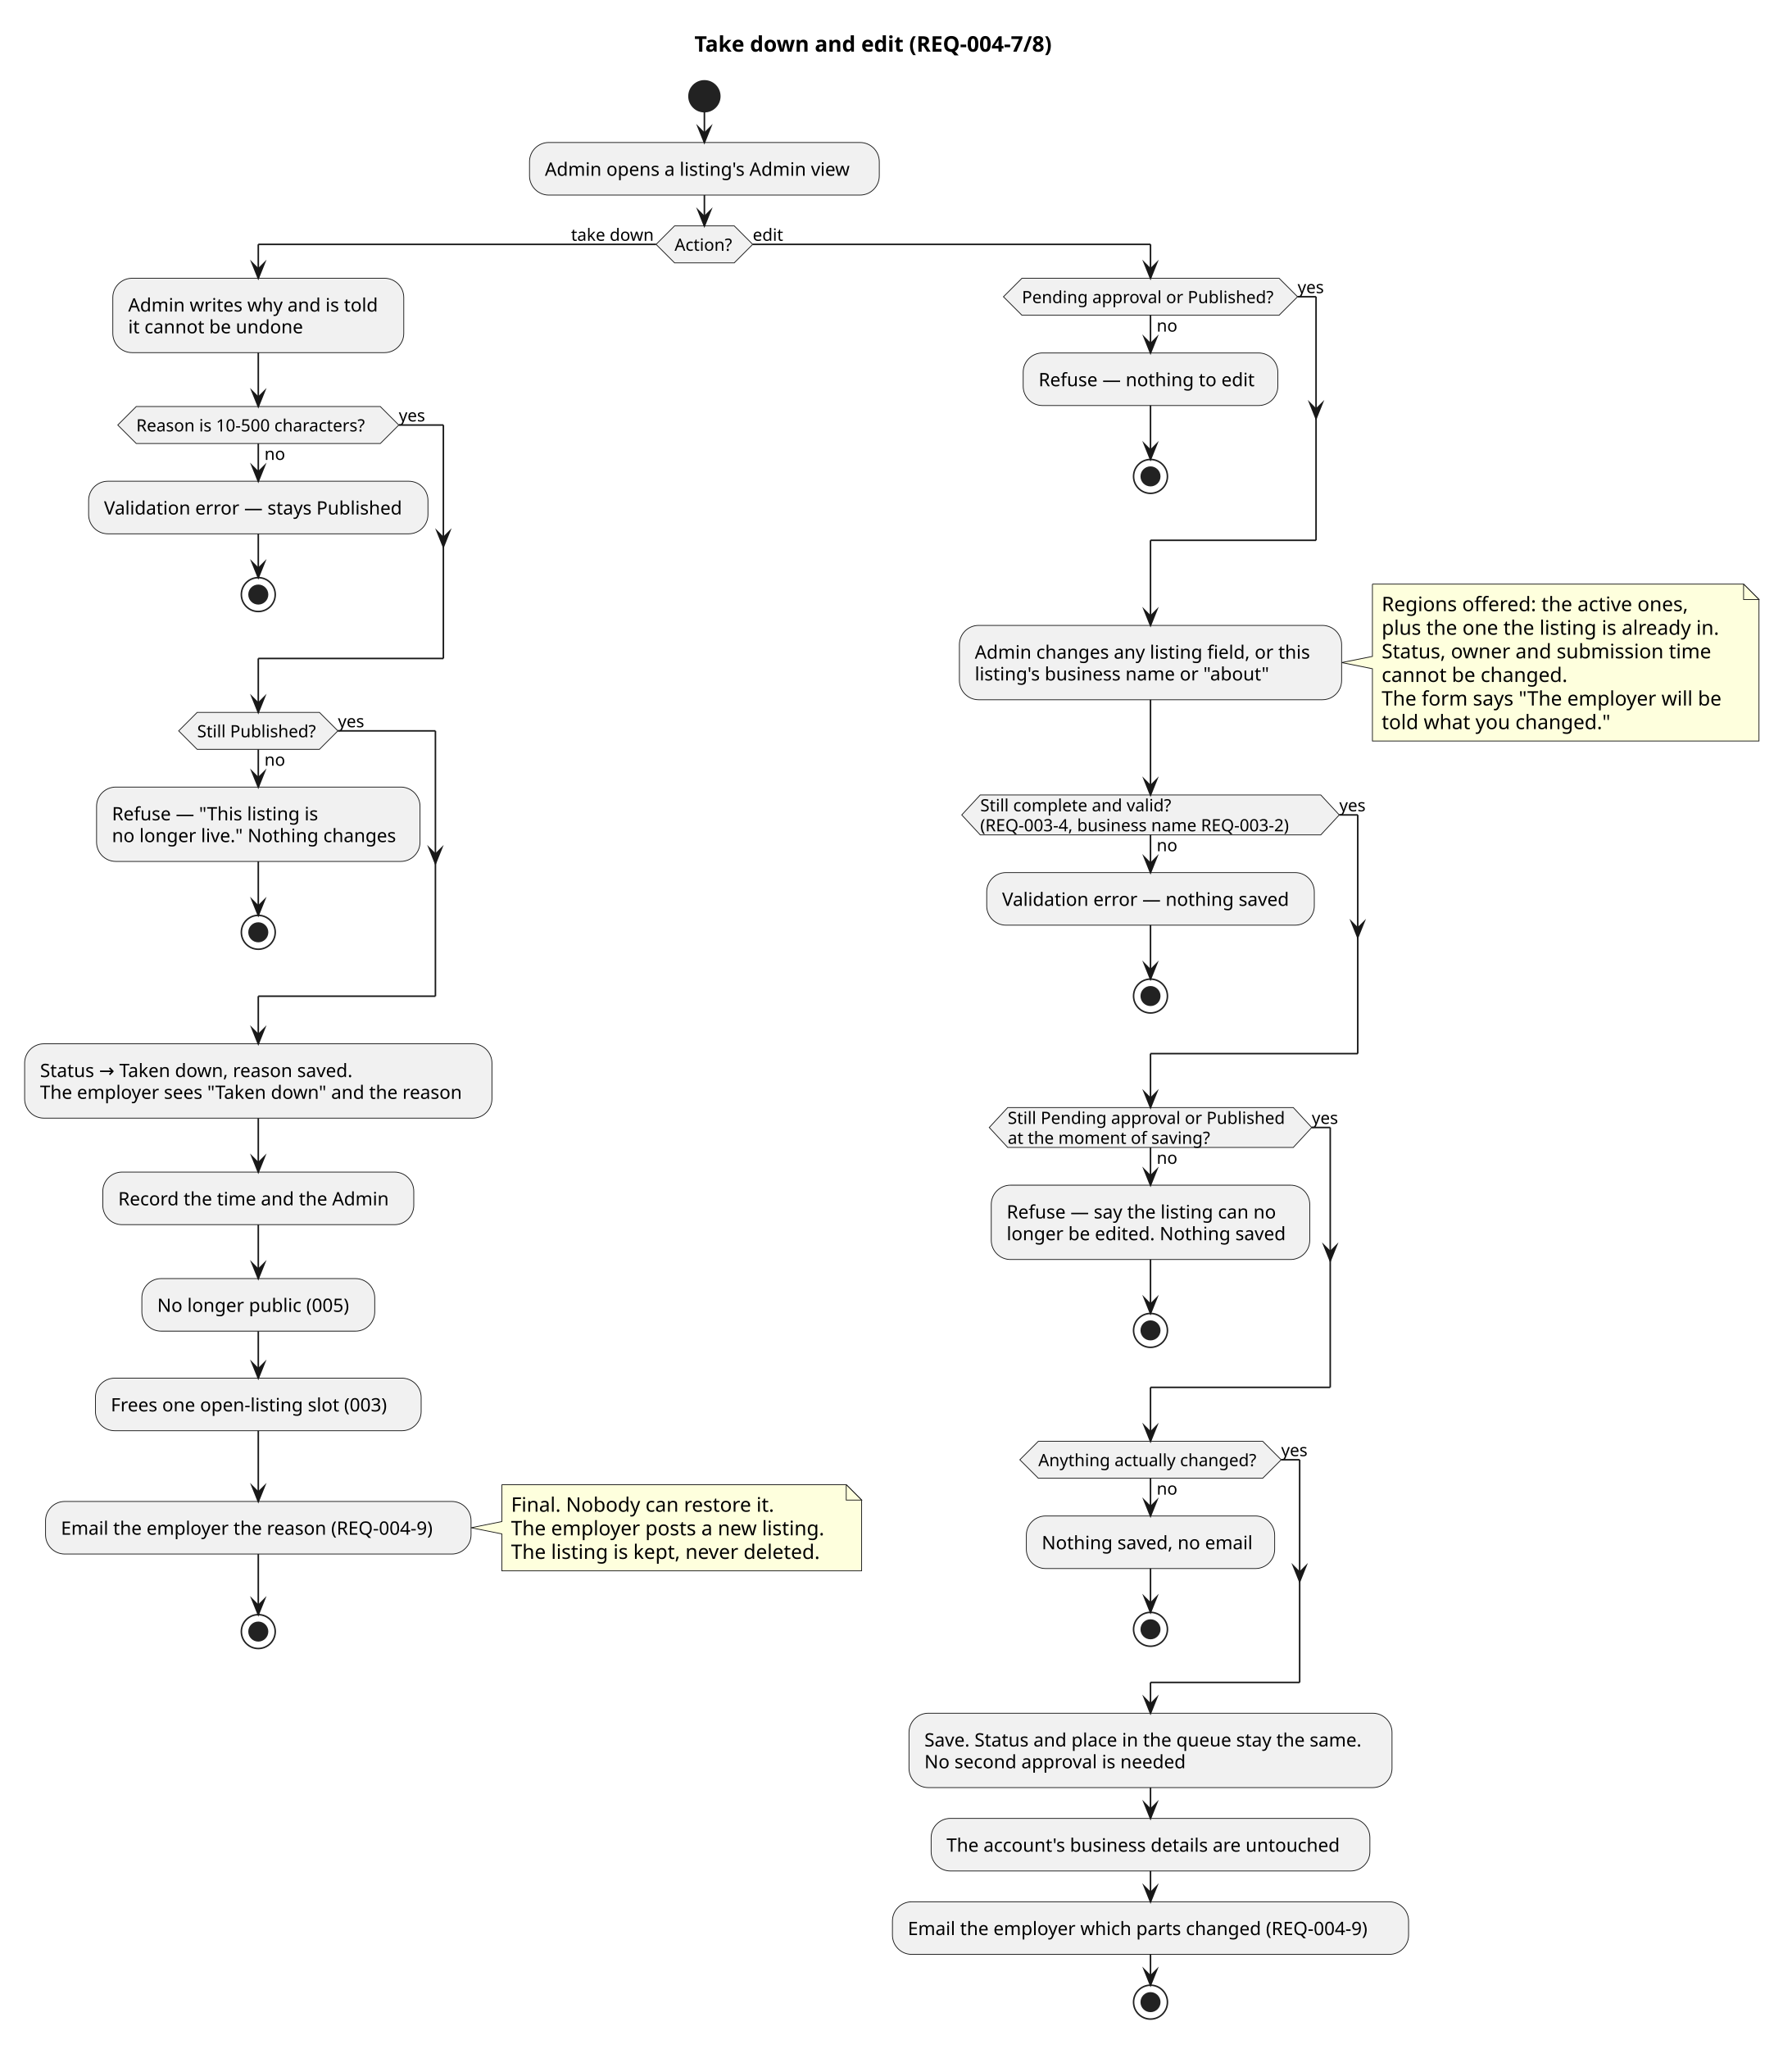
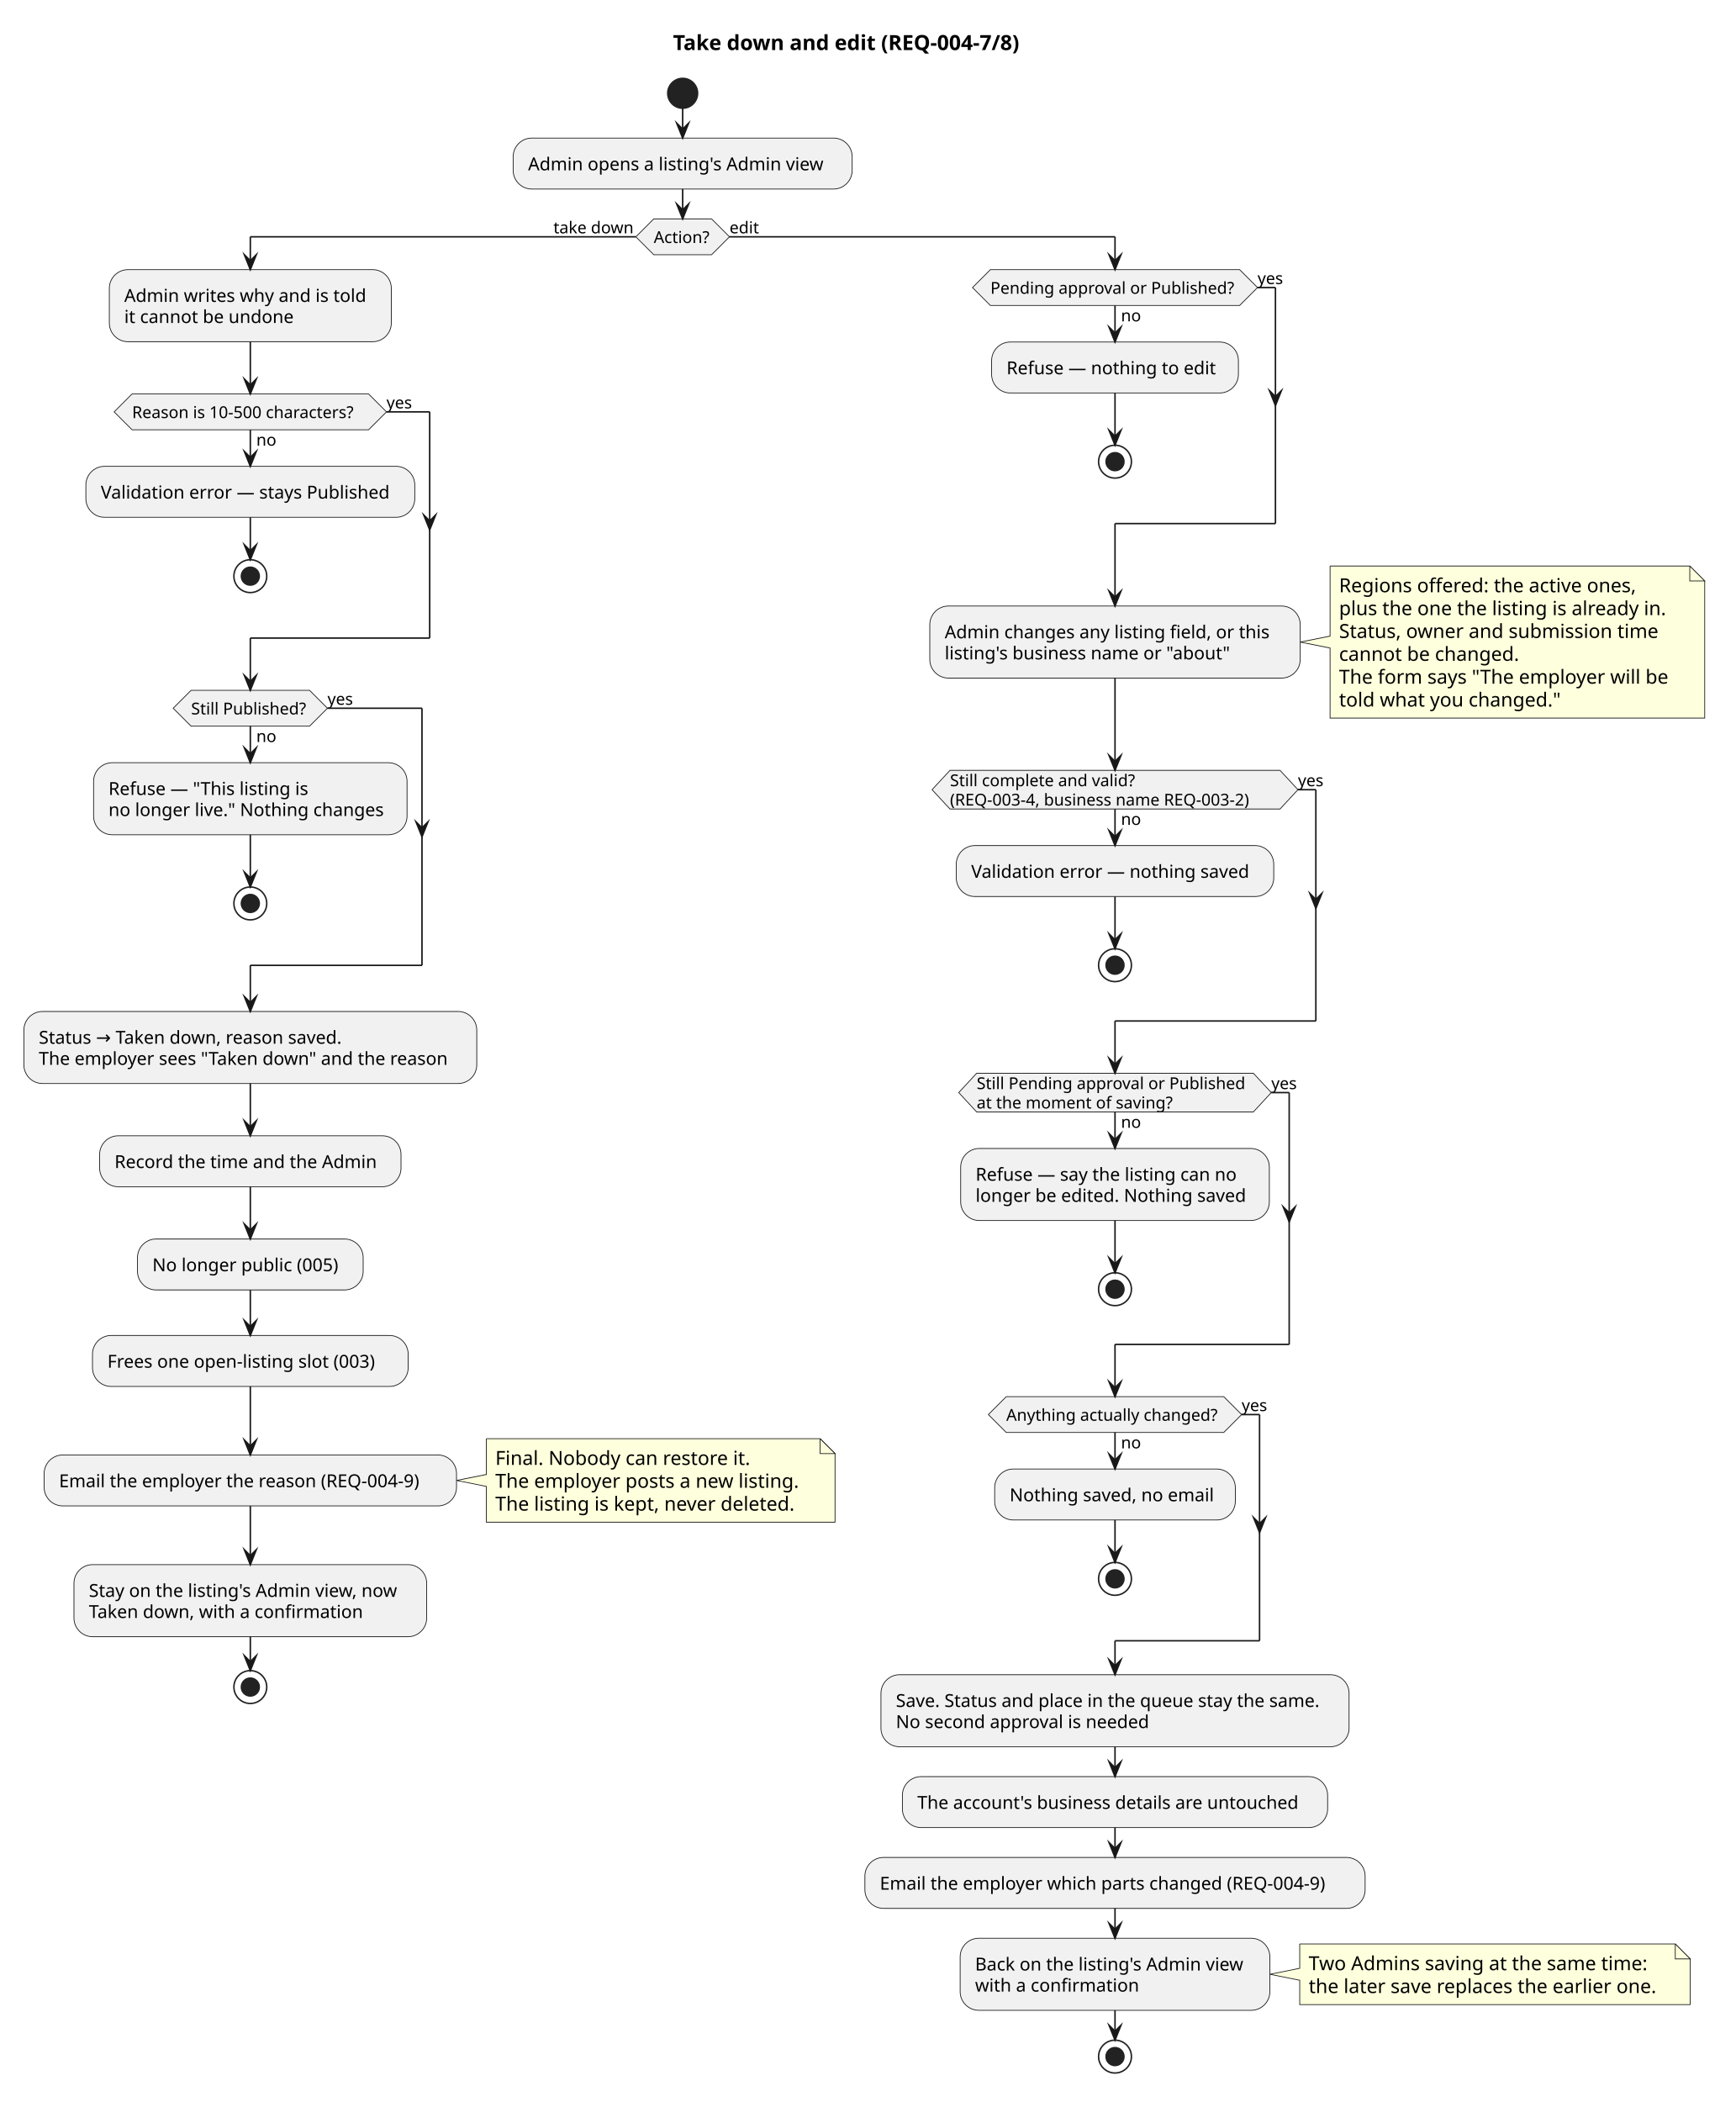
- <svg xmlns="http://www.w3.org/2000/svg" version="1.1" data-diagram-type="ACTIVITY" style="width:1163px;height:1330px;background:#FFFFFF;" width="1163px" height="1330px" viewBox="0 0 1163 1330" zoomAndPan="magnify" preserveAspectRatio="none" contentStyleType="text/css">
+ <svg xmlns="http://www.w3.org/2000/svg" version="1.1" data-diagram-type="ACTIVITY" style="width:1163px;height:1408px;background:#FFFFFF;" width="1163px" height="1408px" viewBox="0 0 1163 1408" zoomAndPan="magnify" preserveAspectRatio="none" contentStyleType="text/css">
  <defs />
  <g font-family="sans-serif" lengthAdjust="spacing">
    <g class="title" data-source-line="2">
      <text x="450.893" y="33.535" fill="#000" font-size="14" textLength="259.26" font-weight="700">Take down and edit (REQ-004-7/8)</text>
    </g>
    <ellipse cx="457.342" cy="62.488" rx="10" ry="10" fill="#222" style="stroke:#222;stroke-width:1;" />
    <rect x="343.79" y="92.488" width="227.105" height="34.133" fill="#F1F1F1" style="stroke:#181818;stroke-width:0.5;" rx="12.5" ry="12.5" />
    <text x="353.79" y="114.09" fill="#000" font-size="12" textLength="207.105">Admin opens a listing's Admin view</text>
    <polygon points="437.971,146.621,476.713,146.621,488.713,158.621,476.713,170.621,437.971,170.621,425.971,158.621,437.971,146.621" fill="#F1F1F1" style="stroke:#181818;stroke-width:0.5;stroke-linejoin:miter;stroke-miterlimit:10;" />
    <text x="437.971" y="162.778" fill="#000" font-size="11" textLength="38.742">Action?</text>
    <text x="370.762" y="156.301" fill="#000" font-size="11" textLength="55.209">take down</text>
    <text x="488.713" y="156.301" fill="#000" font-size="11" textLength="20.346">edit</text>
    <rect x="73.246" y="180.621" width="188.908" height="48.266" fill="#F1F1F1" style="stroke:#181818;stroke-width:0.5;" rx="12.5" ry="12.5" />
    <text x="83.246" y="202.223" fill="#000" font-size="12" textLength="168.908">Admin writes why and is told</text>
    <text x="83.246" y="216.355" fill="#000" font-size="12" textLength="117.064">it cannot be undone</text>
    <rect x="57.534" y="312.364" width="220.332" height="34.133" fill="#F1F1F1" style="stroke:#181818;stroke-width:0.5;" rx="12.5" ry="12.5" />
    <text x="67.534" y="333.966" fill="#000" font-size="12" textLength="200.332">Validation error — stays Published</text>
    <ellipse cx="167.7" cy="385.931" rx="11" ry="11" fill="none" style="stroke:#222;stroke-width:1;" />
    <ellipse cx="167.7" cy="385.931" rx="6" ry="6" fill="#222" style="stroke:#222;stroke-width:1;" />
    <polygon points="88.471,263.887,246.929,263.887,258.929,275.887,246.929,287.887,88.471,287.887,76.471,275.887,88.471,263.887" fill="#F1F1F1" style="stroke:#181818;stroke-width:0.5;stroke-linejoin:miter;stroke-miterlimit:10;" />
    <text x="171.7" y="298.521" fill="#000" font-size="11" textLength="13.583">no</text>
    <text x="88.471" y="280.044" fill="#000" font-size="11" textLength="158.458">Reason is 10-500 characters?</text>
    <text x="258.929" y="273.566" fill="#000" font-size="11" textLength="17.483">yes</text>
    <rect x="62.696" y="510.886" width="210.008" height="48.266" fill="#F1F1F1" style="stroke:#181818;stroke-width:0.5;" rx="12.5" ry="12.5" />
    <text x="72.696" y="532.487" fill="#000" font-size="12" textLength="140.754">Refuse — "This listing is</text>
    <text x="72.696" y="546.62" fill="#000" font-size="12" textLength="190.008">no longer live." Nothing changes</text>
    <ellipse cx="167.7" cy="605.151" rx="11" ry="11" fill="none" style="stroke:#222;stroke-width:1;" />
    <ellipse cx="167.7" cy="605.151" rx="6" ry="6" fill="#222" style="stroke:#222;stroke-width:1;" />
    <polygon points="128.013,462.408,207.387,462.408,219.387,474.408,207.387,486.408,128.013,486.408,116.013,474.408,128.013,462.408" fill="#F1F1F1" style="stroke:#181818;stroke-width:0.5;stroke-linejoin:miter;stroke-miterlimit:10;" />
    <text x="171.7" y="497.043" fill="#000" font-size="11" textLength="13.583">no</text>
    <text x="128.013" y="478.565" fill="#000" font-size="11" textLength="79.374">Still Published?</text>
    <text x="219.387" y="472.088" fill="#000" font-size="11" textLength="17.483">yes</text>
    <rect x="16" y="677.526" width="303.4" height="48.266" fill="#F1F1F1" style="stroke:#181818;stroke-width:0.5;" rx="12.5" ry="12.5" />
    <text x="26" y="699.128" fill="#000" font-size="12" textLength="213.539">Status → Taken down, reason saved.</text>
    <text x="26" y="713.261" fill="#000" font-size="12" textLength="283.4">The employer sees "Taken down" and the reason</text>
    <rect x="66.748" y="760.792" width="201.904" height="34.133" fill="#F1F1F1" style="stroke:#181818;stroke-width:0.5;" rx="12.5" ry="12.5" />
    <text x="76.748" y="782.394" fill="#000" font-size="12" textLength="181.904">Record the time and the Admin</text>
    <rect x="92.102" y="829.925" width="151.197" height="34.133" fill="#F1F1F1" style="stroke:#181818;stroke-width:0.5;" rx="12.5" ry="12.5" />
    <text x="102.102" y="851.526" fill="#000" font-size="12" textLength="131.197">No longer public (005)</text>
    <rect x="61.961" y="894.555" width="211.479" height="34.133" fill="#F1F1F1" style="stroke:#181818;stroke-width:0.5;" rx="12.5" ry="12.5" />
    <text x="71.961" y="916.156" fill="#000" font-size="12" textLength="191.479">Frees one open-listing slot (003)</text>
    <path d="M325.83,963.688 L325.83,987.653 L305.83,991.653 L325.83,995.653 L325.83,1019.619 A0,0 0 0 0 325.83,1019.619 L559.426,1019.619 A0,0 0 0 0 559.426,1019.619 L559.426,973.688 L549.426,963.688 L325.83,963.688 A0,0 0 0 0 325.83,963.688" style="stroke:#181818;stroke-width:0.5;" fill="#FEFFDD" />
    <path d="M549.426,963.688 L549.426,973.688 L559.426,973.688 L549.426,963.688" style="stroke:#181818;stroke-width:0.5;" fill="#FEFFDD" />
    <text x="331.83" y="981.256" fill="#000" font-size="13" textLength="178.268">Final. Nobody can restore it.</text>
    <text x="331.83" y="996.566" fill="#000" font-size="13" textLength="212.596">The employer posts a new listing.</text>
    <text x="331.83" y="1011.877" fill="#000" font-size="13" textLength="210.844">The listing is kept, never deleted.</text>
    <rect x="29.57" y="974.587" width="276.26" height="34.133" fill="#F1F1F1" style="stroke:#181818;stroke-width:0.5;" rx="12.5" ry="12.5" />
    <text x="39.57" y="996.188" fill="#000" font-size="12" textLength="256.26">Email the employer the reason (REQ-004-9)</text>
-     <ellipse cx="167.7" cy="1059.053" rx="11" ry="11" fill="none" style="stroke:#222;stroke-width:1;" />
-     <ellipse cx="167.7" cy="1059.053" rx="6" ry="6" fill="#222" style="stroke:#222;stroke-width:1;" />
+     <rect x="49.551" y="1048.053" width="236.299" height="48.266" fill="#F1F1F1" style="stroke:#181818;stroke-width:0.5;" rx="12.5" ry="12.5" />
+     <text x="59.551" y="1069.654" fill="#000" font-size="12" textLength="216.299">Stay on the listing's Admin view, now</text>
+     <text x="59.551" y="1083.787" fill="#000" font-size="12" textLength="191.602">Taken down, with a confirmation</text>
+     <ellipse cx="167.7" cy="1130.051" rx="11" ry="11" fill="none" style="stroke:#222;stroke-width:1;" />
+     <ellipse cx="167.7" cy="1130.051" rx="6" ry="6" fill="#222" style="stroke:#222;stroke-width:1;" />
    <rect x="664.319" y="229.099" width="165.33" height="34.133" fill="#F1F1F1" style="stroke:#181818;stroke-width:0.5;" rx="12.5" ry="12.5" />
    <text x="674.319" y="250.7" fill="#000" font-size="12" textLength="145.33">Refuse — nothing to edit</text>
    <ellipse cx="746.984" cy="309.231" rx="11" ry="11" fill="none" style="stroke:#222;stroke-width:1;" />
    <ellipse cx="746.984" cy="309.231" rx="6" ry="6" fill="#222" style="stroke:#222;stroke-width:1;" />
    <polygon points="663.501,180.621,830.467,180.621,842.467,192.621,830.467,204.621,663.501,204.621,651.501,192.621,663.501,180.621" fill="#F1F1F1" style="stroke:#181818;stroke-width:0.5;stroke-linejoin:miter;stroke-miterlimit:10;" />
    <text x="750.984" y="215.256" fill="#000" font-size="11" textLength="13.583">no</text>
    <text x="663.501" y="196.778" fill="#000" font-size="11" textLength="166.966">Pending approval or Published?</text>
    <text x="842.467" y="190.301" fill="#000" font-size="11" textLength="17.483">yes</text>
    <path d="M891.063,379.143 L891.063,426.074 L871.063,430.074 L891.063,434.074 L891.063,481.006 A0,0 0 0 0 891.063,481.006 L1142.045,481.006 A0,0 0 0 0 1142.045,481.006 L1142.045,389.143 L1132.045,379.143 L891.063,379.143 A0,0 0 0 0 891.063,379.143" style="stroke:#181818;stroke-width:0.5;" fill="#FEFFDD" />
    <path d="M1132.045,379.143 L1132.045,389.143 L1142.045,389.143 L1132.045,379.143" style="stroke:#181818;stroke-width:0.5;" fill="#FEFFDD" />
    <text x="897.063" y="396.711" fill="#000" font-size="13" textLength="206.743">Regions offered: the active ones,</text>
    <text x="897.063" y="412.021" fill="#000" font-size="13" textLength="229.982">plus the one the listing is already in.</text>
    <text x="897.063" y="427.332" fill="#000" font-size="13" textLength="221.063">Status, owner and submission time</text>
    <text x="897.063" y="442.643" fill="#000" font-size="13" textLength="124.09">cannot be changed.</text>
    <text x="897.063" y="457.953" fill="#000" font-size="13" textLength="229.417">The form says "The employer will be</text>
    <text x="897.063" y="473.264" fill="#000" font-size="13" textLength="152.572">told what you changed."</text>
    <rect x="622.905" y="405.941" width="248.158" height="48.266" fill="#F1F1F1" style="stroke:#181818;stroke-width:0.5;" rx="12.5" ry="12.5" />
    <text x="632.905" y="427.543" fill="#000" font-size="12" textLength="228.158">Admin changes any listing field, or this</text>
    <text x="632.905" y="441.676" fill="#000" font-size="12" textLength="197.643">listing's business name or "about"</text>
    <rect x="640.642" y="566.394" width="212.686" height="34.133" fill="#F1F1F1" style="stroke:#181818;stroke-width:0.5;" rx="12.5" ry="12.5" />
    <text x="650.642" y="587.995" fill="#000" font-size="12" textLength="192.686">Validation error — nothing saved</text>
    <ellipse cx="746.984" cy="646.526" rx="11" ry="11" fill="none" style="stroke:#222;stroke-width:1;" />
    <ellipse cx="746.984" cy="646.526" rx="6" ry="6" fill="#222" style="stroke:#222;stroke-width:1;" />
    <polygon points="636.428,516.006,857.54,516.006,869.54,528.961,857.54,541.916,636.428,541.916,624.428,528.961,636.428,516.006" fill="#F1F1F1" style="stroke:#181818;stroke-width:0.5;stroke-linejoin:miter;stroke-miterlimit:10;" />
    <text x="750.984" y="552.551" fill="#000" font-size="11" textLength="13.583">no</text>
    <text x="636.428" y="526.641" fill="#000" font-size="11" textLength="128.67">Still complete and valid?</text>
    <text x="636.428" y="539.596" fill="#000" font-size="11" textLength="221.112">(REQ-003-4, business name REQ-003-2)</text>
    <text x="869.54" y="526.641" fill="#000" font-size="11" textLength="17.483">yes</text>
    <rect x="643.592" y="769.289" width="206.785" height="48.266" fill="#F1F1F1" style="stroke:#181818;stroke-width:0.5;" rx="12.5" ry="12.5" />
    <text x="653.592" y="790.891" fill="#000" font-size="12" textLength="182.332">Refuse — say the listing can no</text>
    <text x="653.592" y="805.023" fill="#000" font-size="12" textLength="186.785">longer be edited. Nothing saved</text>
    <ellipse cx="746.984" cy="863.555" rx="11" ry="11" fill="none" style="stroke:#222;stroke-width:1;" />
    <ellipse cx="746.984" cy="863.555" rx="6" ry="6" fill="#222" style="stroke:#222;stroke-width:1;" />
    <polygon points="654.293,718.901,839.676,718.901,851.676,731.856,839.676,744.812,654.293,744.812,642.293,731.856,654.293,718.901" fill="#F1F1F1" style="stroke:#181818;stroke-width:0.5;stroke-linejoin:miter;stroke-miterlimit:10;" />
    <text x="750.984" y="755.446" fill="#000" font-size="11" textLength="13.583">no</text>
    <text x="654.293" y="729.536" fill="#000" font-size="11" textLength="185.383">Still Pending approval or Published</text>
    <text x="654.293" y="742.491" fill="#000" font-size="11" textLength="135.228">at the moment of saving?</text>
    <text x="851.676" y="729.536" fill="#000" font-size="11" textLength="17.483">yes</text>
    <rect x="666.373" y="984.007" width="161.223" height="34.133" fill="#F1F1F1" style="stroke:#181818;stroke-width:0.5;" rx="12.5" ry="12.5" />
    <text x="676.373" y="1005.608" fill="#000" font-size="12" textLength="141.223">Nothing saved, no email</text>
    <ellipse cx="746.984" cy="1057.573" rx="11" ry="11" fill="none" style="stroke:#222;stroke-width:1;" />
    <ellipse cx="746.984" cy="1057.573" rx="6" ry="6" fill="#222" style="stroke:#222;stroke-width:1;" />
    <polygon points="674.147,935.529,819.822,935.529,831.822,947.529,819.822,959.529,674.147,959.529,662.147,947.529,674.147,935.529" fill="#F1F1F1" style="stroke:#181818;stroke-width:0.5;stroke-linejoin:miter;stroke-miterlimit:10;" />
    <text x="750.984" y="970.164" fill="#000" font-size="11" textLength="13.583">no</text>
    <text x="674.147" y="951.687" fill="#000" font-size="11" textLength="145.675">Anything actually changed?</text>
    <text x="831.822" y="945.209" fill="#000" font-size="11" textLength="17.483">yes</text>
-     <rect x="590.184" y="1112.053" width="313.602" height="48.266" fill="#F1F1F1" style="stroke:#181818;stroke-width:0.5;" rx="12.5" ry="12.5" />
-     <text x="600.184" y="1133.654" fill="#000" font-size="12" textLength="293.602">Save. Status and place in the queue stay the same.</text>
-     <text x="600.184" y="1147.787" fill="#000" font-size="12" textLength="175.26">No second approval is needed</text>
-     <rect x="604.554" y="1180.318" width="284.861" height="34.133" fill="#F1F1F1" style="stroke:#181818;stroke-width:0.5;" rx="12.5" ry="12.5" />
-     <text x="614.554" y="1201.92" fill="#000" font-size="12" textLength="264.861">The account's business details are untouched</text>
-     <rect x="579.426" y="1234.451" width="335.117" height="34.133" fill="#F1F1F1" style="stroke:#181818;stroke-width:0.5;" rx="12.5" ry="12.5" />
-     <text x="589.426" y="1256.053" fill="#000" font-size="12" textLength="315.117">Email the employer which parts changed (REQ-004-9)</text>
-     <ellipse cx="746.984" cy="1299.584" rx="11" ry="11" fill="none" style="stroke:#222;stroke-width:1;" />
-     <ellipse cx="746.984" cy="1299.584" rx="6" ry="6" fill="#222" style="stroke:#222;stroke-width:1;" />
+     <rect x="590.184" y="1121.783" width="313.602" height="48.266" fill="#F1F1F1" style="stroke:#181818;stroke-width:0.5;" rx="12.5" ry="12.5" />
+     <text x="600.184" y="1143.385" fill="#000" font-size="12" textLength="293.602">Save. Status and place in the queue stay the same.</text>
+     <text x="600.184" y="1157.518" fill="#000" font-size="12" textLength="175.26">No second approval is needed</text>
+     <rect x="604.554" y="1190.049" width="284.861" height="34.133" fill="#F1F1F1" style="stroke:#181818;stroke-width:0.5;" rx="12.5" ry="12.5" />
+     <text x="614.554" y="1211.65" fill="#000" font-size="12" textLength="264.861">The account's business details are untouched</text>
+     <rect x="579.426" y="1244.182" width="335.117" height="34.133" fill="#F1F1F1" style="stroke:#181818;stroke-width:0.5;" rx="12.5" ry="12.5" />
+     <text x="589.426" y="1265.783" fill="#000" font-size="12" textLength="315.117">Email the employer which parts changed (REQ-004-9)</text>
+     <path d="M870.726,1302.137 L870.726,1318.447 L850.726,1322.447 L870.726,1326.447 L870.726,1342.758 A0,0 0 0 0 870.726,1342.758 L1132.327,1342.758 A0,0 0 0 0 1132.327,1342.758 L1132.327,1312.137 L1122.327,1302.137 L870.726,1302.137 A0,0 0 0 0 870.726,1302.137" style="stroke:#181818;stroke-width:0.5;" fill="#FEFFDD" />
+     <path d="M1122.327,1302.137 L1122.327,1312.137 L1132.327,1312.137 L1122.327,1302.137" style="stroke:#181818;stroke-width:0.5;" fill="#FEFFDD" />
+     <text x="876.726" y="1319.705" fill="#000" font-size="13" textLength="236.622">Two Admins saving at the same time:</text>
+     <text x="876.726" y="1335.016" fill="#000" font-size="13" textLength="240.602">the later save replaces the earlier one.</text>
+     <rect x="643.243" y="1298.314" width="207.482" height="48.266" fill="#F1F1F1" style="stroke:#181818;stroke-width:0.5;" rx="12.5" ry="12.5" />
+     <text x="653.243" y="1319.916" fill="#000" font-size="12" textLength="187.482">Back on the listing's Admin view</text>
+     <text x="653.243" y="1334.049" fill="#000" font-size="12" textLength="113.232">with a confirmation</text>
+     <ellipse cx="746.984" cy="1377.58" rx="11" ry="11" fill="none" style="stroke:#222;stroke-width:1;" />
+     <ellipse cx="746.984" cy="1377.58" rx="6" ry="6" fill="#222" style="stroke:#222;stroke-width:1;" />
    <line x1="457.342" y1="72.488" x2="457.342" y2="92.488" style="stroke:#181818;stroke-width:1;" />
    <polygon points="453.342,82.488,457.342,92.488,461.342,82.488,457.342,86.488" fill="#181818" style="stroke:#181818;stroke-width:1;stroke-linejoin:miter;stroke-miterlimit:10;" />
    <line x1="167.7" y1="346.497" x2="167.7" y2="374.931" style="stroke:#181818;stroke-width:1;" />
    <polygon points="163.7,364.931,167.7,374.931,171.7,364.931,167.7,368.931" fill="#181818" style="stroke:#181818;stroke-width:1;stroke-linejoin:miter;stroke-miterlimit:10;" />
    <line x1="167.7" y1="287.887" x2="167.7" y2="312.364" style="stroke:#181818;stroke-width:1;" />
    <polygon points="163.7,302.364,167.7,312.364,171.7,302.364,167.7,306.364" fill="#181818" style="stroke:#181818;stroke-width:1;stroke-linejoin:miter;stroke-miterlimit:10;" />
    <line x1="258.929" y1="275.887" x2="287.866" y2="275.887" style="stroke:#181818;stroke-width:1;" />
    <polygon points="283.866,344.931,287.866,354.931,291.866,344.931,287.866,348.931" fill="#181818" style="stroke:#181818;stroke-width:1;stroke-linejoin:miter;stroke-miterlimit:10;" />
    <line x1="287.866" y1="275.887" x2="287.866" y2="427.408" style="stroke:#181818;stroke-width:1;" />
    <line x1="287.866" y1="427.408" x2="167.7" y2="427.408" style="stroke:#181818;stroke-width:1;" />
    <line x1="167.7" y1="427.408" x2="167.7" y2="462.408" style="stroke:#181818;stroke-width:1;" />
    <polygon points="163.7,452.408,167.7,462.408,171.7,452.408,167.7,456.408" fill="#181818" style="stroke:#181818;stroke-width:1;stroke-linejoin:miter;stroke-miterlimit:10;" />
    <line x1="167.7" y1="228.887" x2="167.7" y2="263.887" style="stroke:#181818;stroke-width:1;" />
    <polygon points="163.7,253.887,167.7,263.887,171.7,253.887,167.7,257.887" fill="#181818" style="stroke:#181818;stroke-width:1;stroke-linejoin:miter;stroke-miterlimit:10;" />
    <line x1="167.7" y1="559.151" x2="167.7" y2="594.151" style="stroke:#181818;stroke-width:1;" />
    <polygon points="163.7,584.151,167.7,594.151,171.7,584.151,167.7,588.151" fill="#181818" style="stroke:#181818;stroke-width:1;stroke-linejoin:miter;stroke-miterlimit:10;" />
    <line x1="167.7" y1="486.408" x2="167.7" y2="510.886" style="stroke:#181818;stroke-width:1;" />
    <polygon points="163.7,500.886,167.7,510.886,171.7,500.886,167.7,504.886" fill="#181818" style="stroke:#181818;stroke-width:1;stroke-linejoin:miter;stroke-miterlimit:10;" />
    <line x1="219.387" y1="474.408" x2="282.704" y2="474.408" style="stroke:#181818;stroke-width:1;" />
    <polygon points="278.704,550.519,282.704,560.519,286.704,550.519,282.704,554.519" fill="#181818" style="stroke:#181818;stroke-width:1;stroke-linejoin:miter;stroke-miterlimit:10;" />
    <line x1="282.704" y1="474.408" x2="282.704" y2="646.629" style="stroke:#181818;stroke-width:1;" />
    <line x1="282.704" y1="646.629" x2="167.7" y2="646.629" style="stroke:#181818;stroke-width:1;" />
    <line x1="167.7" y1="646.629" x2="167.7" y2="677.526" style="stroke:#181818;stroke-width:1;" />
    <polygon points="163.7,667.526,167.7,677.526,171.7,667.526,167.7,671.526" fill="#181818" style="stroke:#181818;stroke-width:1;stroke-linejoin:miter;stroke-miterlimit:10;" />
    <line x1="167.7" y1="725.792" x2="167.7" y2="760.792" style="stroke:#181818;stroke-width:1;" />
    <polygon points="163.7,750.792,167.7,760.792,171.7,750.792,167.7,754.792" fill="#181818" style="stroke:#181818;stroke-width:1;stroke-linejoin:miter;stroke-miterlimit:10;" />
    <line x1="167.7" y1="794.925" x2="167.7" y2="829.925" style="stroke:#181818;stroke-width:1;" />
    <polygon points="163.7,819.925,167.7,829.925,171.7,819.925,167.7,823.925" fill="#181818" style="stroke:#181818;stroke-width:1;stroke-linejoin:miter;stroke-miterlimit:10;" />
    <line x1="167.7" y1="864.058" x2="167.7" y2="894.555" style="stroke:#181818;stroke-width:1;" />
    <polygon points="163.7,884.555,167.7,894.555,171.7,884.555,167.7,888.555" fill="#181818" style="stroke:#181818;stroke-width:1;stroke-linejoin:miter;stroke-miterlimit:10;" />
    <line x1="167.7" y1="928.688" x2="167.7" y2="974.587" style="stroke:#181818;stroke-width:1;" />
    <polygon points="163.7,964.587,167.7,974.587,171.7,964.587,167.7,968.587" fill="#181818" style="stroke:#181818;stroke-width:1;stroke-linejoin:miter;stroke-miterlimit:10;" />
    <line x1="167.7" y1="1008.72" x2="167.7" y2="1048.053" style="stroke:#181818;stroke-width:1;" />
    <polygon points="163.7,1038.053,167.7,1048.053,171.7,1038.053,167.7,1042.053" fill="#181818" style="stroke:#181818;stroke-width:1;stroke-linejoin:miter;stroke-miterlimit:10;" />
+     <line x1="167.7" y1="1096.318" x2="167.7" y2="1119.051" style="stroke:#181818;stroke-width:1;" />
+     <polygon points="163.7,1109.051,167.7,1119.051,171.7,1109.051,167.7,1113.051" fill="#181818" style="stroke:#181818;stroke-width:1;stroke-linejoin:miter;stroke-miterlimit:10;" />
    <line x1="746.984" y1="263.231" x2="746.984" y2="298.231" style="stroke:#181818;stroke-width:1;" />
    <polygon points="742.984,288.231,746.984,298.231,750.984,288.231,746.984,292.231" fill="#181818" style="stroke:#181818;stroke-width:1;stroke-linejoin:miter;stroke-miterlimit:10;" />
    <line x1="746.984" y1="204.621" x2="746.984" y2="229.099" style="stroke:#181818;stroke-width:1;" />
    <polygon points="742.984,219.099,746.984,229.099,750.984,219.099,746.984,223.099" fill="#181818" style="stroke:#181818;stroke-width:1;stroke-linejoin:miter;stroke-miterlimit:10;" />
    <line x1="842.467" y1="192.621" x2="854.467" y2="192.621" style="stroke:#181818;stroke-width:1;" />
    <polygon points="850.467,261.665,854.467,271.665,858.467,261.665,854.467,265.665" fill="#181818" style="stroke:#181818;stroke-width:1;stroke-linejoin:miter;stroke-miterlimit:10;" />
    <line x1="854.467" y1="192.621" x2="854.467" y2="350.709" style="stroke:#181818;stroke-width:1;" />
    <line x1="854.467" y1="350.709" x2="746.984" y2="350.709" style="stroke:#181818;stroke-width:1;" />
    <line x1="746.984" y1="350.709" x2="746.984" y2="405.941" style="stroke:#181818;stroke-width:1;" />
    <polygon points="742.984,395.941,746.984,405.941,750.984,395.941,746.984,399.941" fill="#181818" style="stroke:#181818;stroke-width:1;stroke-linejoin:miter;stroke-miterlimit:10;" />
    <line x1="746.984" y1="600.526" x2="746.984" y2="635.526" style="stroke:#181818;stroke-width:1;" />
    <polygon points="742.984,625.526,746.984,635.526,750.984,625.526,746.984,629.526" fill="#181818" style="stroke:#181818;stroke-width:1;stroke-linejoin:miter;stroke-miterlimit:10;" />
    <line x1="746.984" y1="541.916" x2="746.984" y2="566.394" style="stroke:#181818;stroke-width:1;" />
    <polygon points="742.984,556.394,746.984,566.394,750.984,556.394,746.984,560.394" fill="#181818" style="stroke:#181818;stroke-width:1;stroke-linejoin:miter;stroke-miterlimit:10;" />
    <line x1="869.54" y1="528.961" x2="881.54" y2="528.961" style="stroke:#181818;stroke-width:1;" />
    <polygon points="877.54,598.482,881.54,608.482,885.54,598.482,881.54,602.482" fill="#181818" style="stroke:#181818;stroke-width:1;stroke-linejoin:miter;stroke-miterlimit:10;" />
    <line x1="881.54" y1="528.961" x2="881.54" y2="683.901" style="stroke:#181818;stroke-width:1;" />
    <line x1="881.54" y1="683.901" x2="746.984" y2="683.901" style="stroke:#181818;stroke-width:1;" />
    <line x1="746.984" y1="683.901" x2="746.984" y2="718.901" style="stroke:#181818;stroke-width:1;" />
    <polygon points="742.984,708.901,746.984,718.901,750.984,708.901,746.984,712.901" fill="#181818" style="stroke:#181818;stroke-width:1;stroke-linejoin:miter;stroke-miterlimit:10;" />
    <line x1="746.984" y1="454.207" x2="746.984" y2="516.006" style="stroke:#181818;stroke-width:1;" />
    <polygon points="742.984,506.006,746.984,516.006,750.984,506.006,746.984,510.006" fill="#181818" style="stroke:#181818;stroke-width:1;stroke-linejoin:miter;stroke-miterlimit:10;" />
    <line x1="746.984" y1="817.555" x2="746.984" y2="852.555" style="stroke:#181818;stroke-width:1;" />
    <polygon points="742.984,842.555,746.984,852.555,750.984,842.555,746.984,846.555" fill="#181818" style="stroke:#181818;stroke-width:1;stroke-linejoin:miter;stroke-miterlimit:10;" />
    <line x1="746.984" y1="744.812" x2="746.984" y2="769.289" style="stroke:#181818;stroke-width:1;" />
    <polygon points="742.984,759.289,746.984,769.289,750.984,759.289,746.984,763.289" fill="#181818" style="stroke:#181818;stroke-width:1;stroke-linejoin:miter;stroke-miterlimit:10;" />
    <line x1="851.676" y1="731.856" x2="863.676" y2="731.856" style="stroke:#181818;stroke-width:1;" />
    <polygon points="859.676,808.444,863.676,818.444,867.676,808.444,863.676,812.444" fill="#181818" style="stroke:#181818;stroke-width:1;stroke-linejoin:miter;stroke-miterlimit:10;" />
    <line x1="863.676" y1="731.856" x2="863.676" y2="900.529" style="stroke:#181818;stroke-width:1;" />
    <line x1="863.676" y1="900.529" x2="746.984" y2="900.529" style="stroke:#181818;stroke-width:1;" />
    <line x1="746.984" y1="900.529" x2="746.984" y2="935.529" style="stroke:#181818;stroke-width:1;" />
    <polygon points="742.984,925.529,746.984,935.529,750.984,925.529,746.984,929.529" fill="#181818" style="stroke:#181818;stroke-width:1;stroke-linejoin:miter;stroke-miterlimit:10;" />
    <line x1="746.984" y1="1018.14" x2="746.984" y2="1046.573" style="stroke:#181818;stroke-width:1;" />
    <polygon points="742.984,1036.573,746.984,1046.573,750.984,1036.573,746.984,1040.573" fill="#181818" style="stroke:#181818;stroke-width:1;stroke-linejoin:miter;stroke-miterlimit:10;" />
    <line x1="746.984" y1="959.529" x2="746.984" y2="984.007" style="stroke:#181818;stroke-width:1;" />
    <polygon points="742.984,974.007,746.984,984.007,750.984,974.007,746.984,978.007" fill="#181818" style="stroke:#181818;stroke-width:1;stroke-linejoin:miter;stroke-miterlimit:10;" />
    <line x1="831.822" y1="947.529" x2="843.822" y2="947.529" style="stroke:#181818;stroke-width:1;" />
    <polygon points="839.822,1016.573,843.822,1026.573,847.822,1016.573,843.822,1020.573" fill="#181818" style="stroke:#181818;stroke-width:1;stroke-linejoin:miter;stroke-miterlimit:10;" />
-     <line x1="843.822" y1="947.529" x2="843.822" y2="1092.053" style="stroke:#181818;stroke-width:1;" />
-     <line x1="843.822" y1="1092.053" x2="746.984" y2="1092.053" style="stroke:#181818;stroke-width:1;" />
-     <line x1="746.984" y1="1092.053" x2="746.984" y2="1112.053" style="stroke:#181818;stroke-width:1;" />
-     <polygon points="742.984,1102.053,746.984,1112.053,750.984,1102.053,746.984,1106.053" fill="#181818" style="stroke:#181818;stroke-width:1;stroke-linejoin:miter;stroke-miterlimit:10;" />
-     <line x1="746.984" y1="1160.318" x2="746.984" y2="1180.318" style="stroke:#181818;stroke-width:1;" />
-     <polygon points="742.984,1170.318,746.984,1180.318,750.984,1170.318,746.984,1174.318" fill="#181818" style="stroke:#181818;stroke-width:1;stroke-linejoin:miter;stroke-miterlimit:10;" />
-     <line x1="746.984" y1="1214.451" x2="746.984" y2="1234.451" style="stroke:#181818;stroke-width:1;" />
-     <polygon points="742.984,1224.451,746.984,1234.451,750.984,1224.451,746.984,1228.451" fill="#181818" style="stroke:#181818;stroke-width:1;stroke-linejoin:miter;stroke-miterlimit:10;" />
-     <line x1="746.984" y1="1268.584" x2="746.984" y2="1288.584" style="stroke:#181818;stroke-width:1;" />
-     <polygon points="742.984,1278.584,746.984,1288.584,750.984,1278.584,746.984,1282.584" fill="#181818" style="stroke:#181818;stroke-width:1;stroke-linejoin:miter;stroke-miterlimit:10;" />
+     <line x1="843.822" y1="947.529" x2="843.822" y2="1099.051" style="stroke:#181818;stroke-width:1;" />
+     <line x1="843.822" y1="1099.051" x2="746.984" y2="1099.051" style="stroke:#181818;stroke-width:1;" />
+     <line x1="746.984" y1="1099.051" x2="746.984" y2="1121.783" style="stroke:#181818;stroke-width:1;" />
+     <polygon points="742.984,1111.783,746.984,1121.783,750.984,1111.783,746.984,1115.783" fill="#181818" style="stroke:#181818;stroke-width:1;stroke-linejoin:miter;stroke-miterlimit:10;" />
+     <line x1="746.984" y1="1170.049" x2="746.984" y2="1190.049" style="stroke:#181818;stroke-width:1;" />
+     <polygon points="742.984,1180.049,746.984,1190.049,750.984,1180.049,746.984,1184.049" fill="#181818" style="stroke:#181818;stroke-width:1;stroke-linejoin:miter;stroke-miterlimit:10;" />
+     <line x1="746.984" y1="1224.182" x2="746.984" y2="1244.182" style="stroke:#181818;stroke-width:1;" />
+     <polygon points="742.984,1234.182,746.984,1244.182,750.984,1234.182,746.984,1238.182" fill="#181818" style="stroke:#181818;stroke-width:1;stroke-linejoin:miter;stroke-miterlimit:10;" />
+     <line x1="746.984" y1="1278.314" x2="746.984" y2="1298.314" style="stroke:#181818;stroke-width:1;" />
+     <polygon points="742.984,1288.314,746.984,1298.314,750.984,1288.314,746.984,1292.314" fill="#181818" style="stroke:#181818;stroke-width:1;stroke-linejoin:miter;stroke-miterlimit:10;" />
+     <line x1="746.984" y1="1346.58" x2="746.984" y2="1366.58" style="stroke:#181818;stroke-width:1;" />
+     <polygon points="742.984,1356.58,746.984,1366.58,750.984,1356.58,746.984,1360.58" fill="#181818" style="stroke:#181818;stroke-width:1;stroke-linejoin:miter;stroke-miterlimit:10;" />
    <line x1="425.971" y1="158.621" x2="167.7" y2="158.621" style="stroke:#181818;stroke-width:1;" />
    <line x1="167.7" y1="158.621" x2="167.7" y2="180.621" style="stroke:#181818;stroke-width:1;" />
    <polygon points="163.7,170.621,167.7,180.621,171.7,170.621,167.7,174.621" fill="#181818" style="stroke:#181818;stroke-width:1;stroke-linejoin:miter;stroke-miterlimit:10;" />
    <line x1="488.713" y1="158.621" x2="746.984" y2="158.621" style="stroke:#181818;stroke-width:1;" />
    <line x1="746.984" y1="158.621" x2="746.984" y2="180.621" style="stroke:#181818;stroke-width:1;" />
    <polygon points="742.984,170.621,746.984,180.621,750.984,170.621,746.984,174.621" fill="#181818" style="stroke:#181818;stroke-width:1;stroke-linejoin:miter;stroke-miterlimit:10;" />
    <line x1="457.342" y1="126.621" x2="457.342" y2="146.621" style="stroke:#181818;stroke-width:1;" />
    <polygon points="453.342,136.621,457.342,146.621,461.342,136.621,457.342,140.621" fill="#181818" style="stroke:#181818;stroke-width:1;stroke-linejoin:miter;stroke-miterlimit:10;" />
  </g>
</svg>
